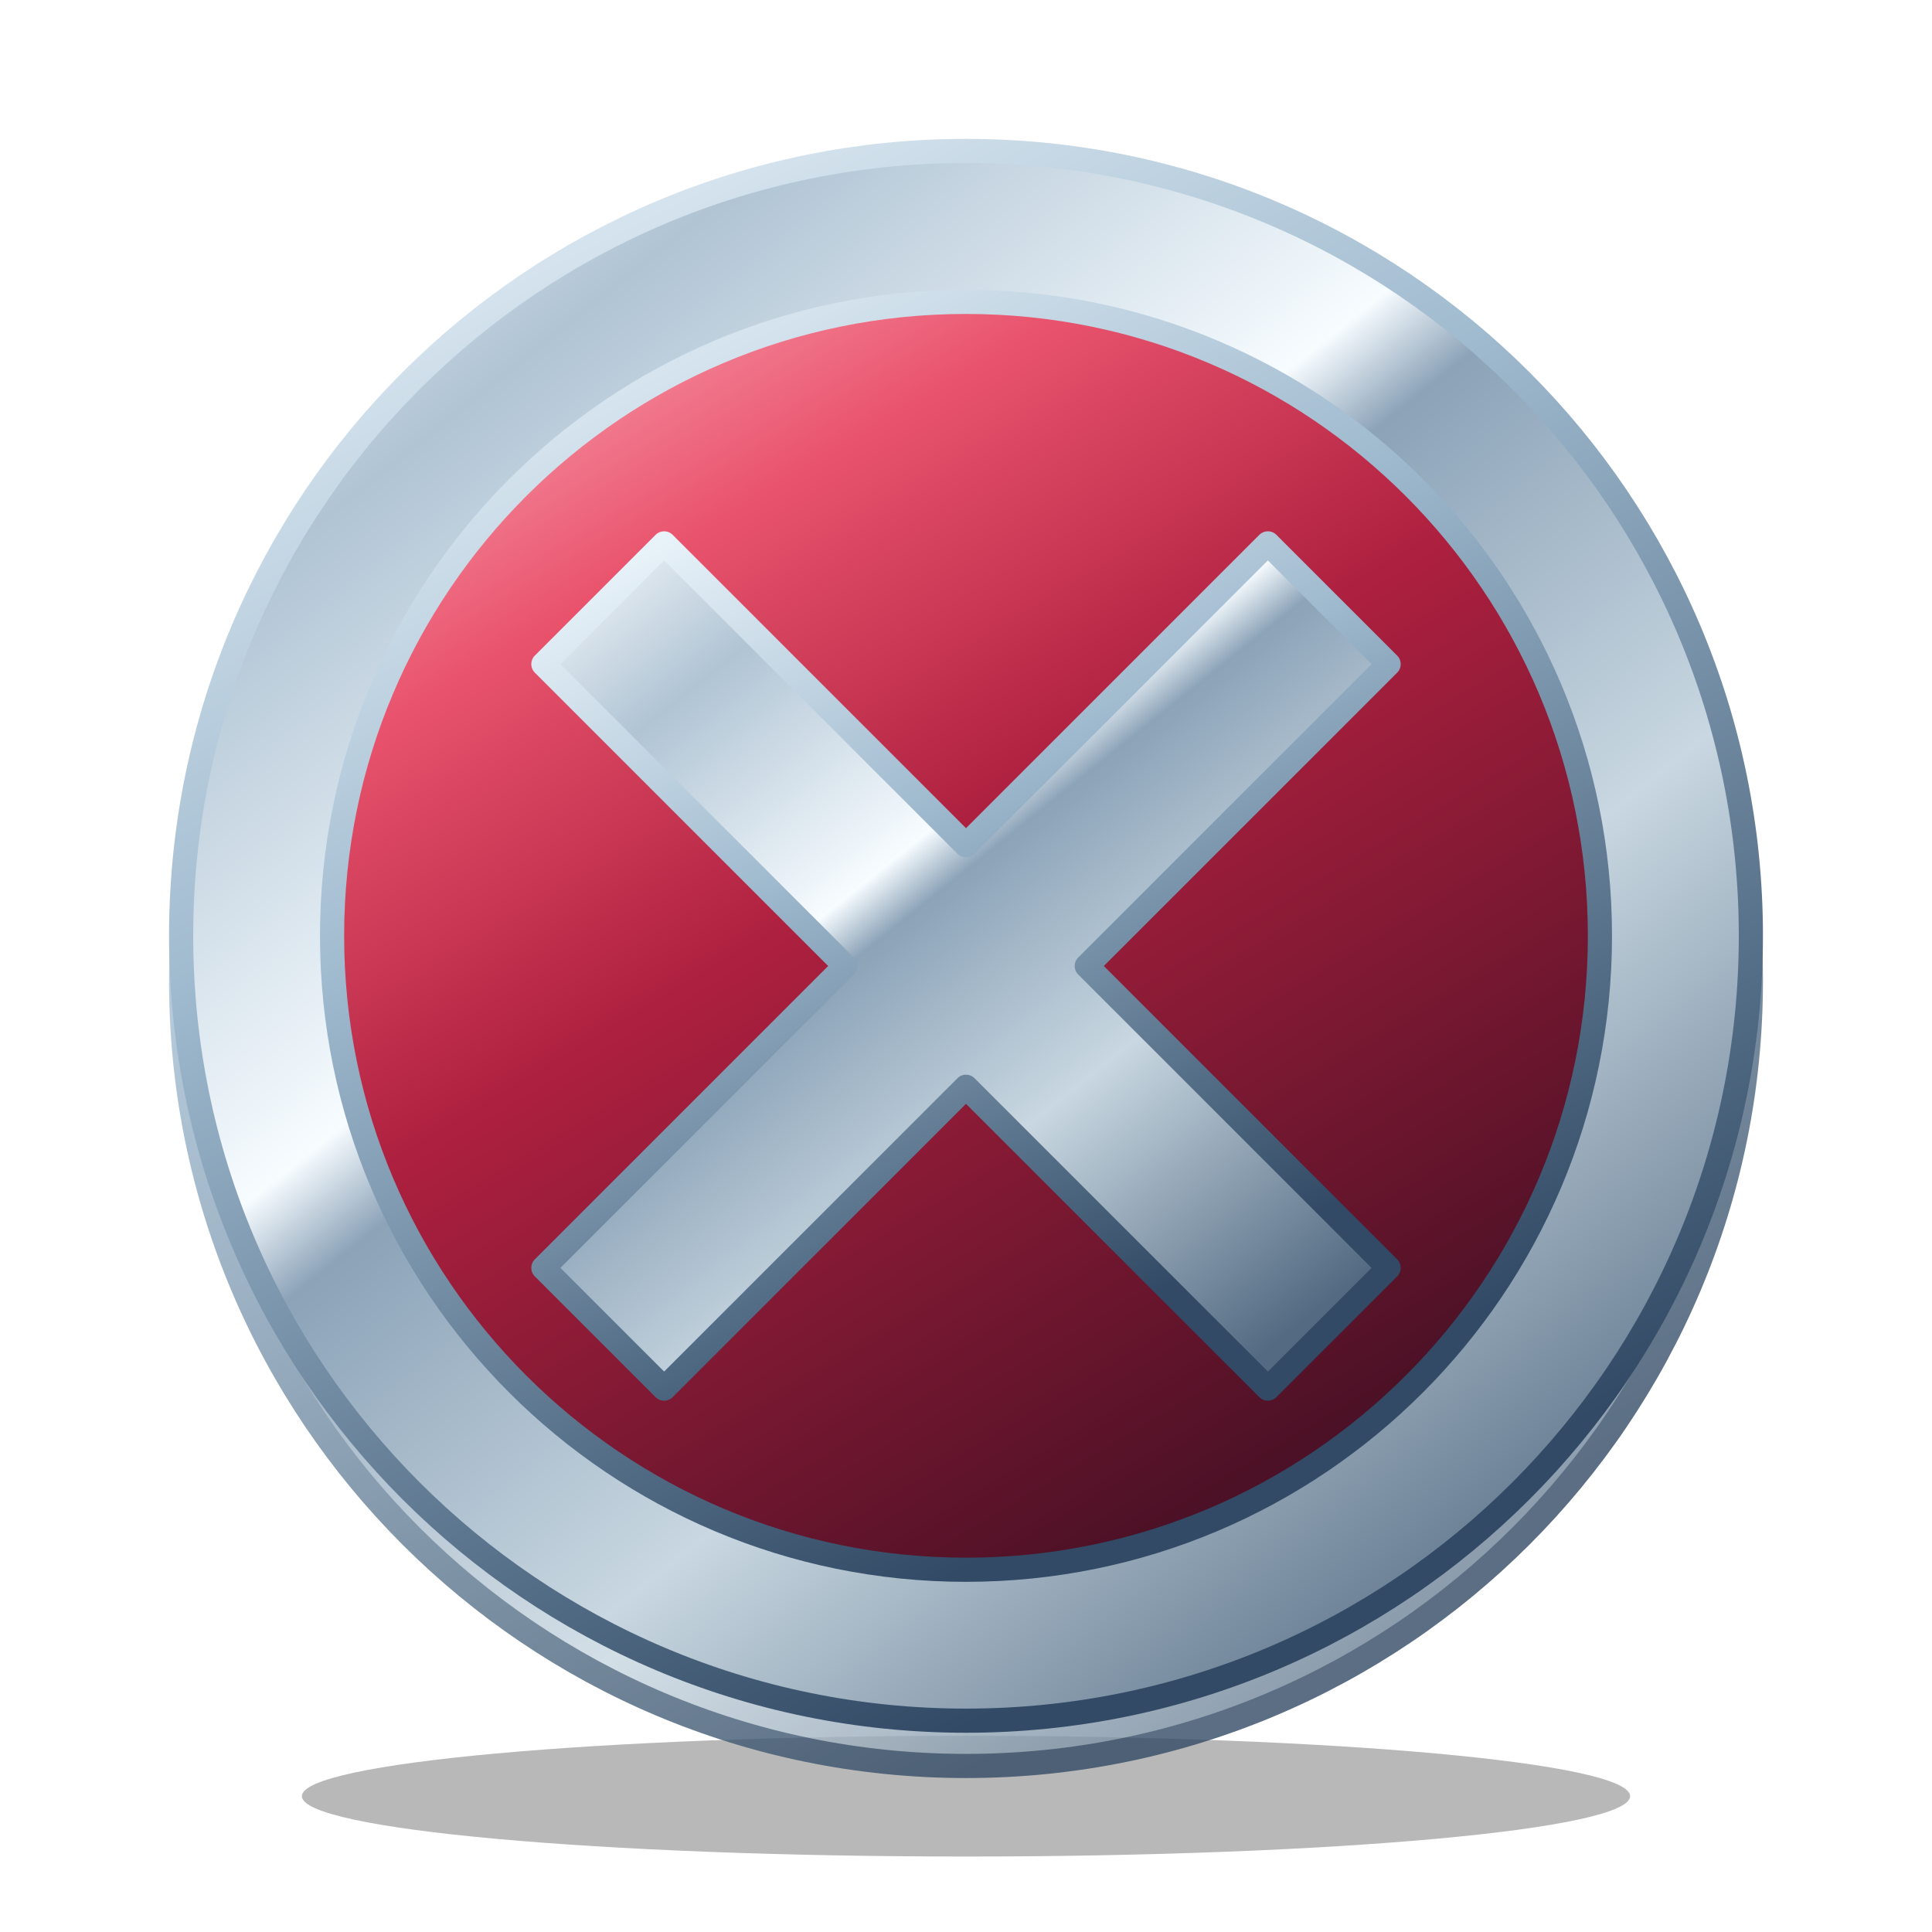
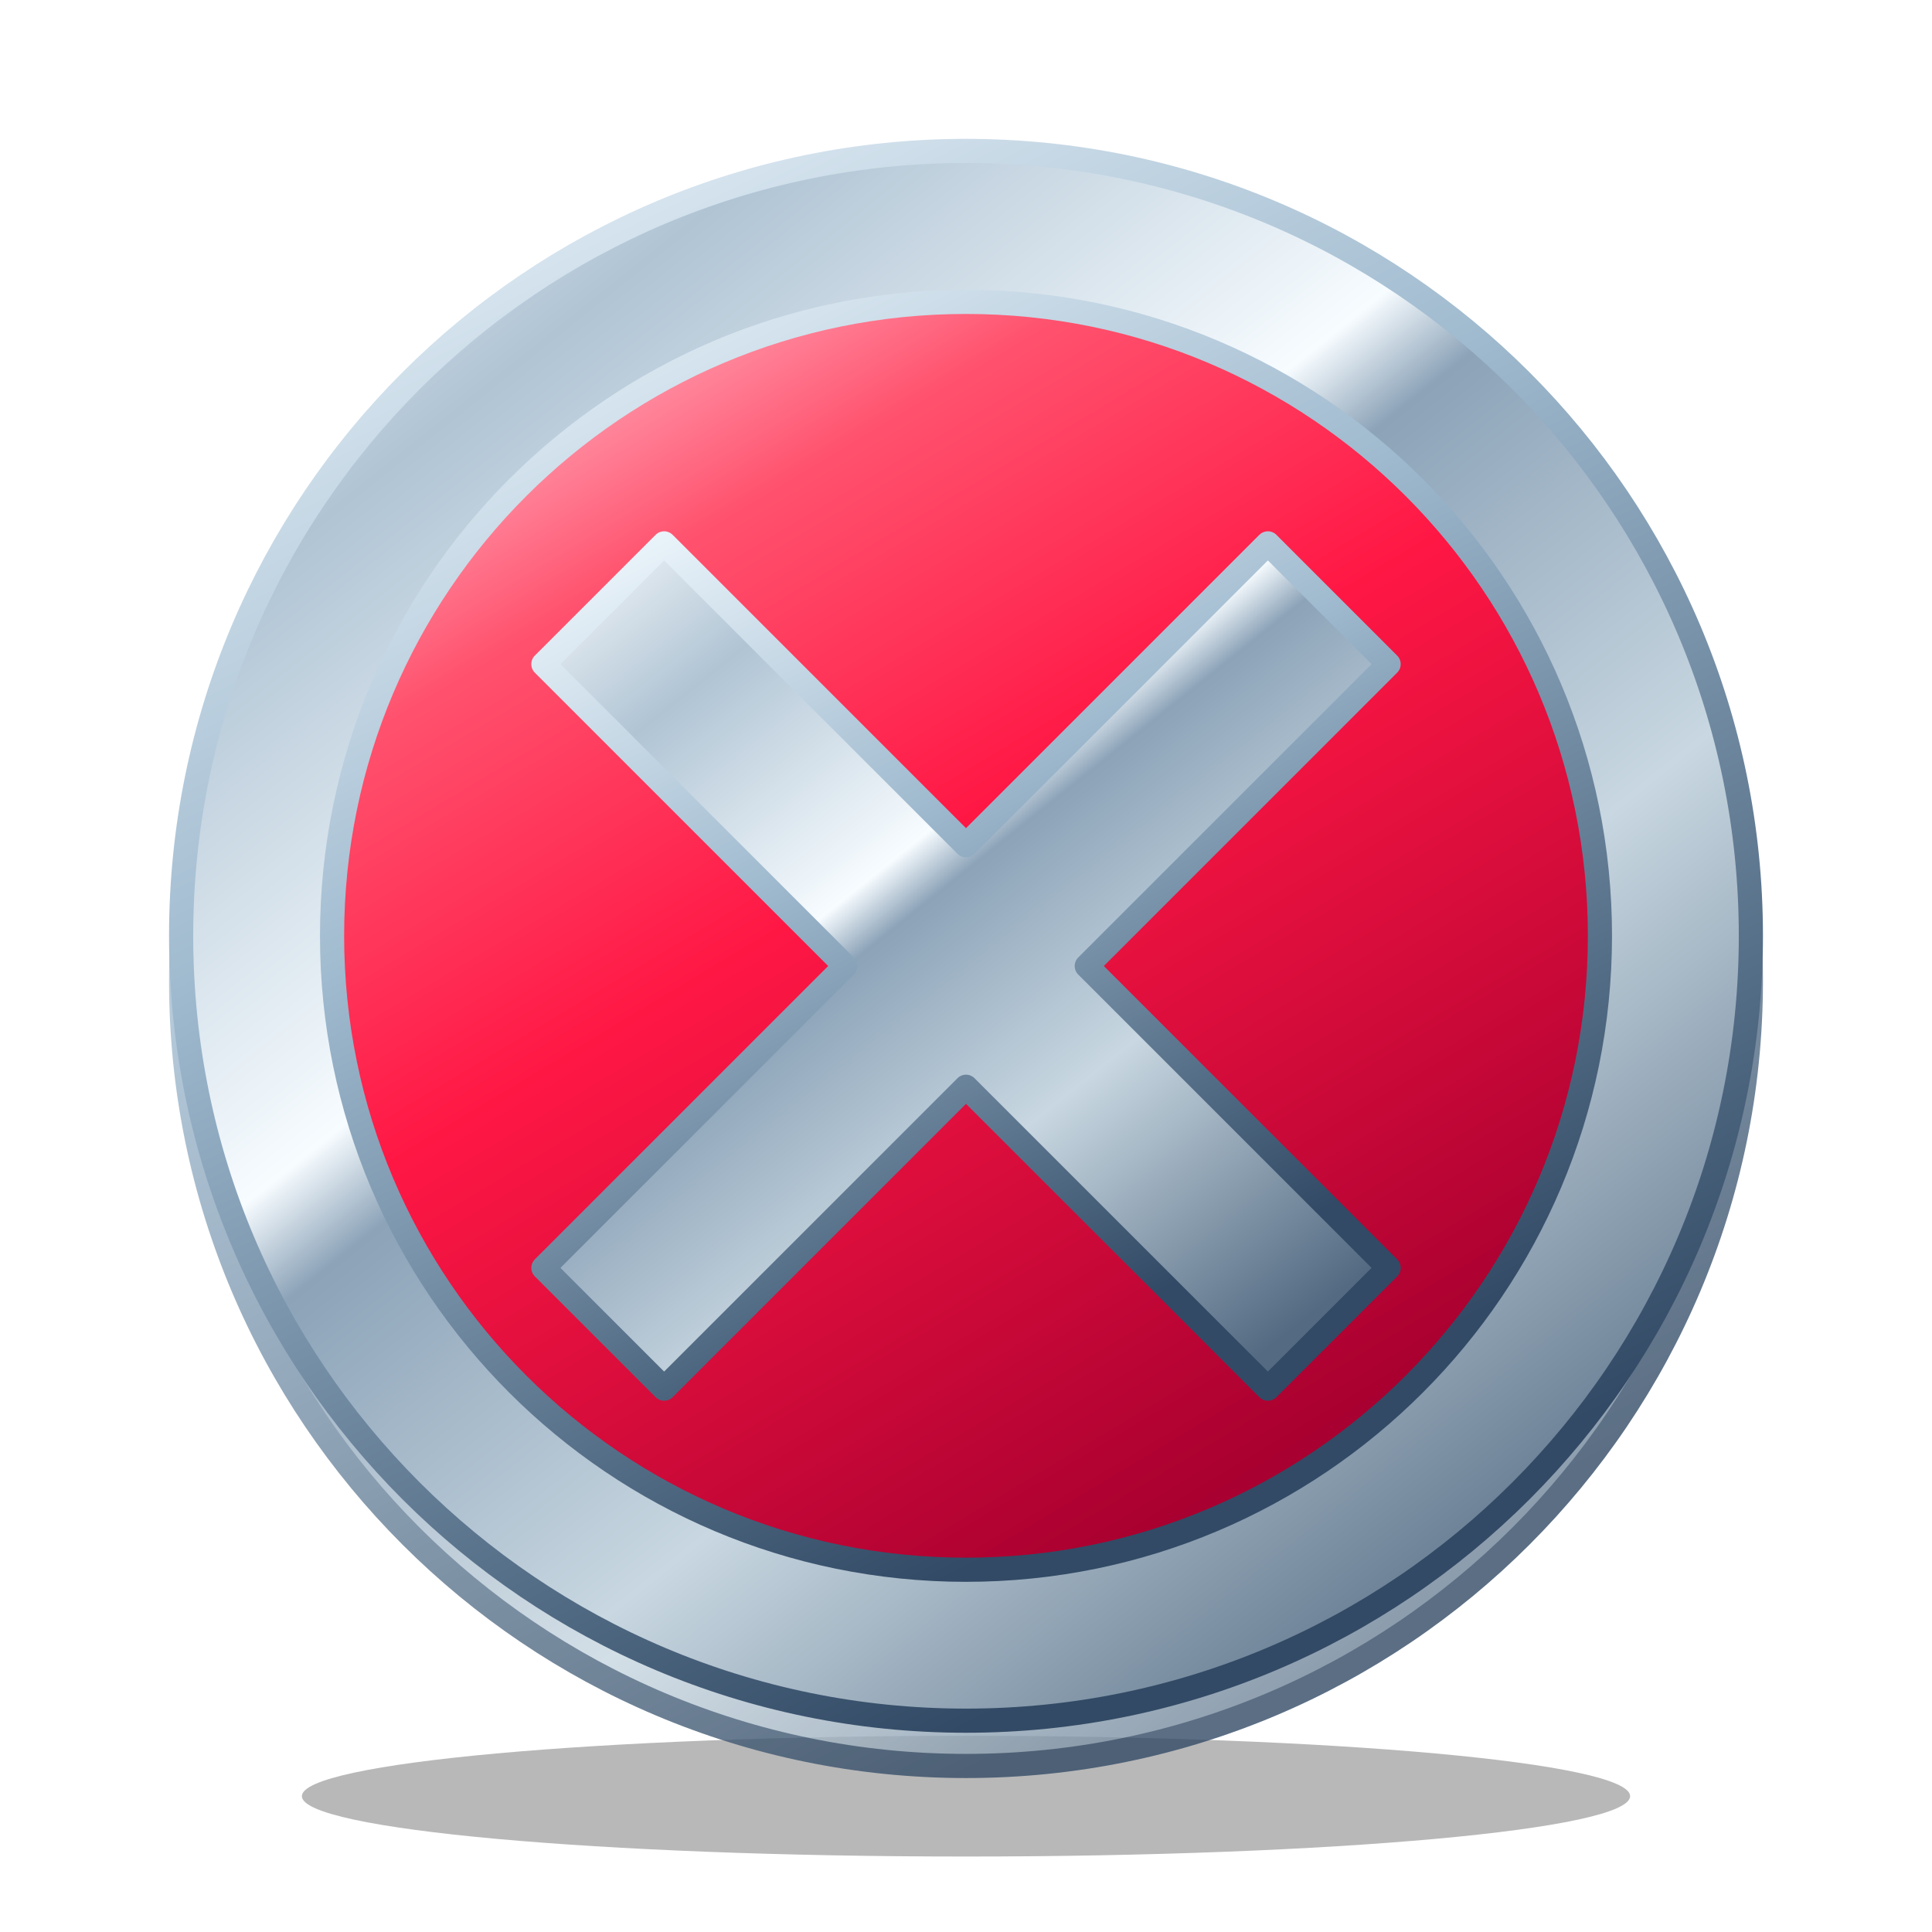
<svg xmlns="http://www.w3.org/2000/svg" width="64" height="64" viewBox="0 0 64 64">
  <defs>
    <linearGradient id="silver" x1="0" y1="0" x2=".8" y2="1">
      <stop stop-color="#FCFEFF" />
      <stop offset=".19" stop-color="#B0C4D4" />
      <stop offset=".43" stop-color="#F7FCFF" />
      <stop offset=".48" stop-color="#8CA3B8" />
      <stop offset=".7" stop-color="#C8D7E1" />
      <stop offset="1" stop-color="#536A82" />
    </linearGradient>
    <linearGradient id="edge" x2=".5" y2="1">
      <stop stop-color="#F2FAFF" />
      <stop offset=".44" stop-color="#9DB8CD" />
      <stop offset="1" stop-color="#324A65" />
    </linearGradient>
    <linearGradient id="blue" x1=".1" y1="0" x2=".8" y2="1">
      <stop stop-color="#AAB8FF" />
      <stop offset=".26" stop-color="#657EE6" />
      <stop offset=".5" stop-color="#344DAD" />
      <stop offset=".55" stop-color="#203578" />
      <stop offset="1" stop-color="#101D43" />
    </linearGradient>
    <linearGradient id="red" x2=".6" y2="1">
-       <stop stop-color="#FFB9C3" />
-       <stop offset=".26" stop-color="#E9536D" />
-       <stop offset=".52" stop-color="#AE203F" />
-       <stop offset="1" stop-color="#4C1126" />
+       <stop stop-color="#FFE2EA" />
+       <stop offset=".26" stop-color="#FF526E" />
+       <stop offset=".52" stop-color="#FF1744" />
+       <stop offset="1" stop-color="#A80030" />
    </linearGradient>
    <linearGradient id="glass" x2="1" y2="1">
      <stop stop-color="#244C69" />
      <stop offset=".45" stop-color="#0D2239" />
      <stop offset=".5" stop-color="#071424" />
      <stop offset="1" stop-color="#132F48" />
    </linearGradient>
    <linearGradient id="green" x2=".5" y2="1">
-       <stop stop-color="#AEEDD9" />
-       <stop offset=".5" stop-color="#399E85" />
-       <stop offset="1" stop-color="#123E38" />
+       <stop stop-color="#E0FFEC" />
+       <stop offset=".5" stop-color="#39FF14" />
+       <stop offset="1" stop-color="#078B28" />
    </linearGradient>
    <linearGradient id="amber" x2=".5" y2="1">
      <stop stop-color="#FFF3C7" />
      <stop offset=".4" stop-color="#D7A34A" />
      <stop offset="1" stop-color="#75511D" />
    </linearGradient>
  </defs>
  <ellipse cx="32" cy="59.5" rx="22" ry="2" fill="#000" opacity=".28" />
  <g transform="translate(0 1.5)" opacity=".8">
    <circle cx="32" cy="31" r="26" fill="url(#silver)" stroke="url(#edge)" stroke-width="0.8" />
    <circle cx="32" cy="31" r="21" fill="url(#red)" stroke="url(#edge)" stroke-width="0.8" />
    <path d="M22 18L32 28 42 18 46 22 36 32 46 42 42 46 32 36 22 46 18 42 28 32 18 22Z" fill="url(#silver)" stroke="url(#edge)" stroke-width="0.8" stroke-linejoin="round" />
  </g>
  <g>
    <circle cx="32" cy="31" r="26" fill="url(#silver)" stroke="url(#edge)" stroke-width="0.8" />
    <circle cx="32" cy="31" r="21" fill="url(#red)" stroke="url(#edge)" stroke-width="0.8" />
    <path d="M22 18L32 28 42 18 46 22 36 32 46 42 42 46 32 36 22 46 18 42 28 32 18 22Z" fill="url(#silver)" stroke="url(#edge)" stroke-width="0.8" stroke-linejoin="round" />
  </g>
</svg>
